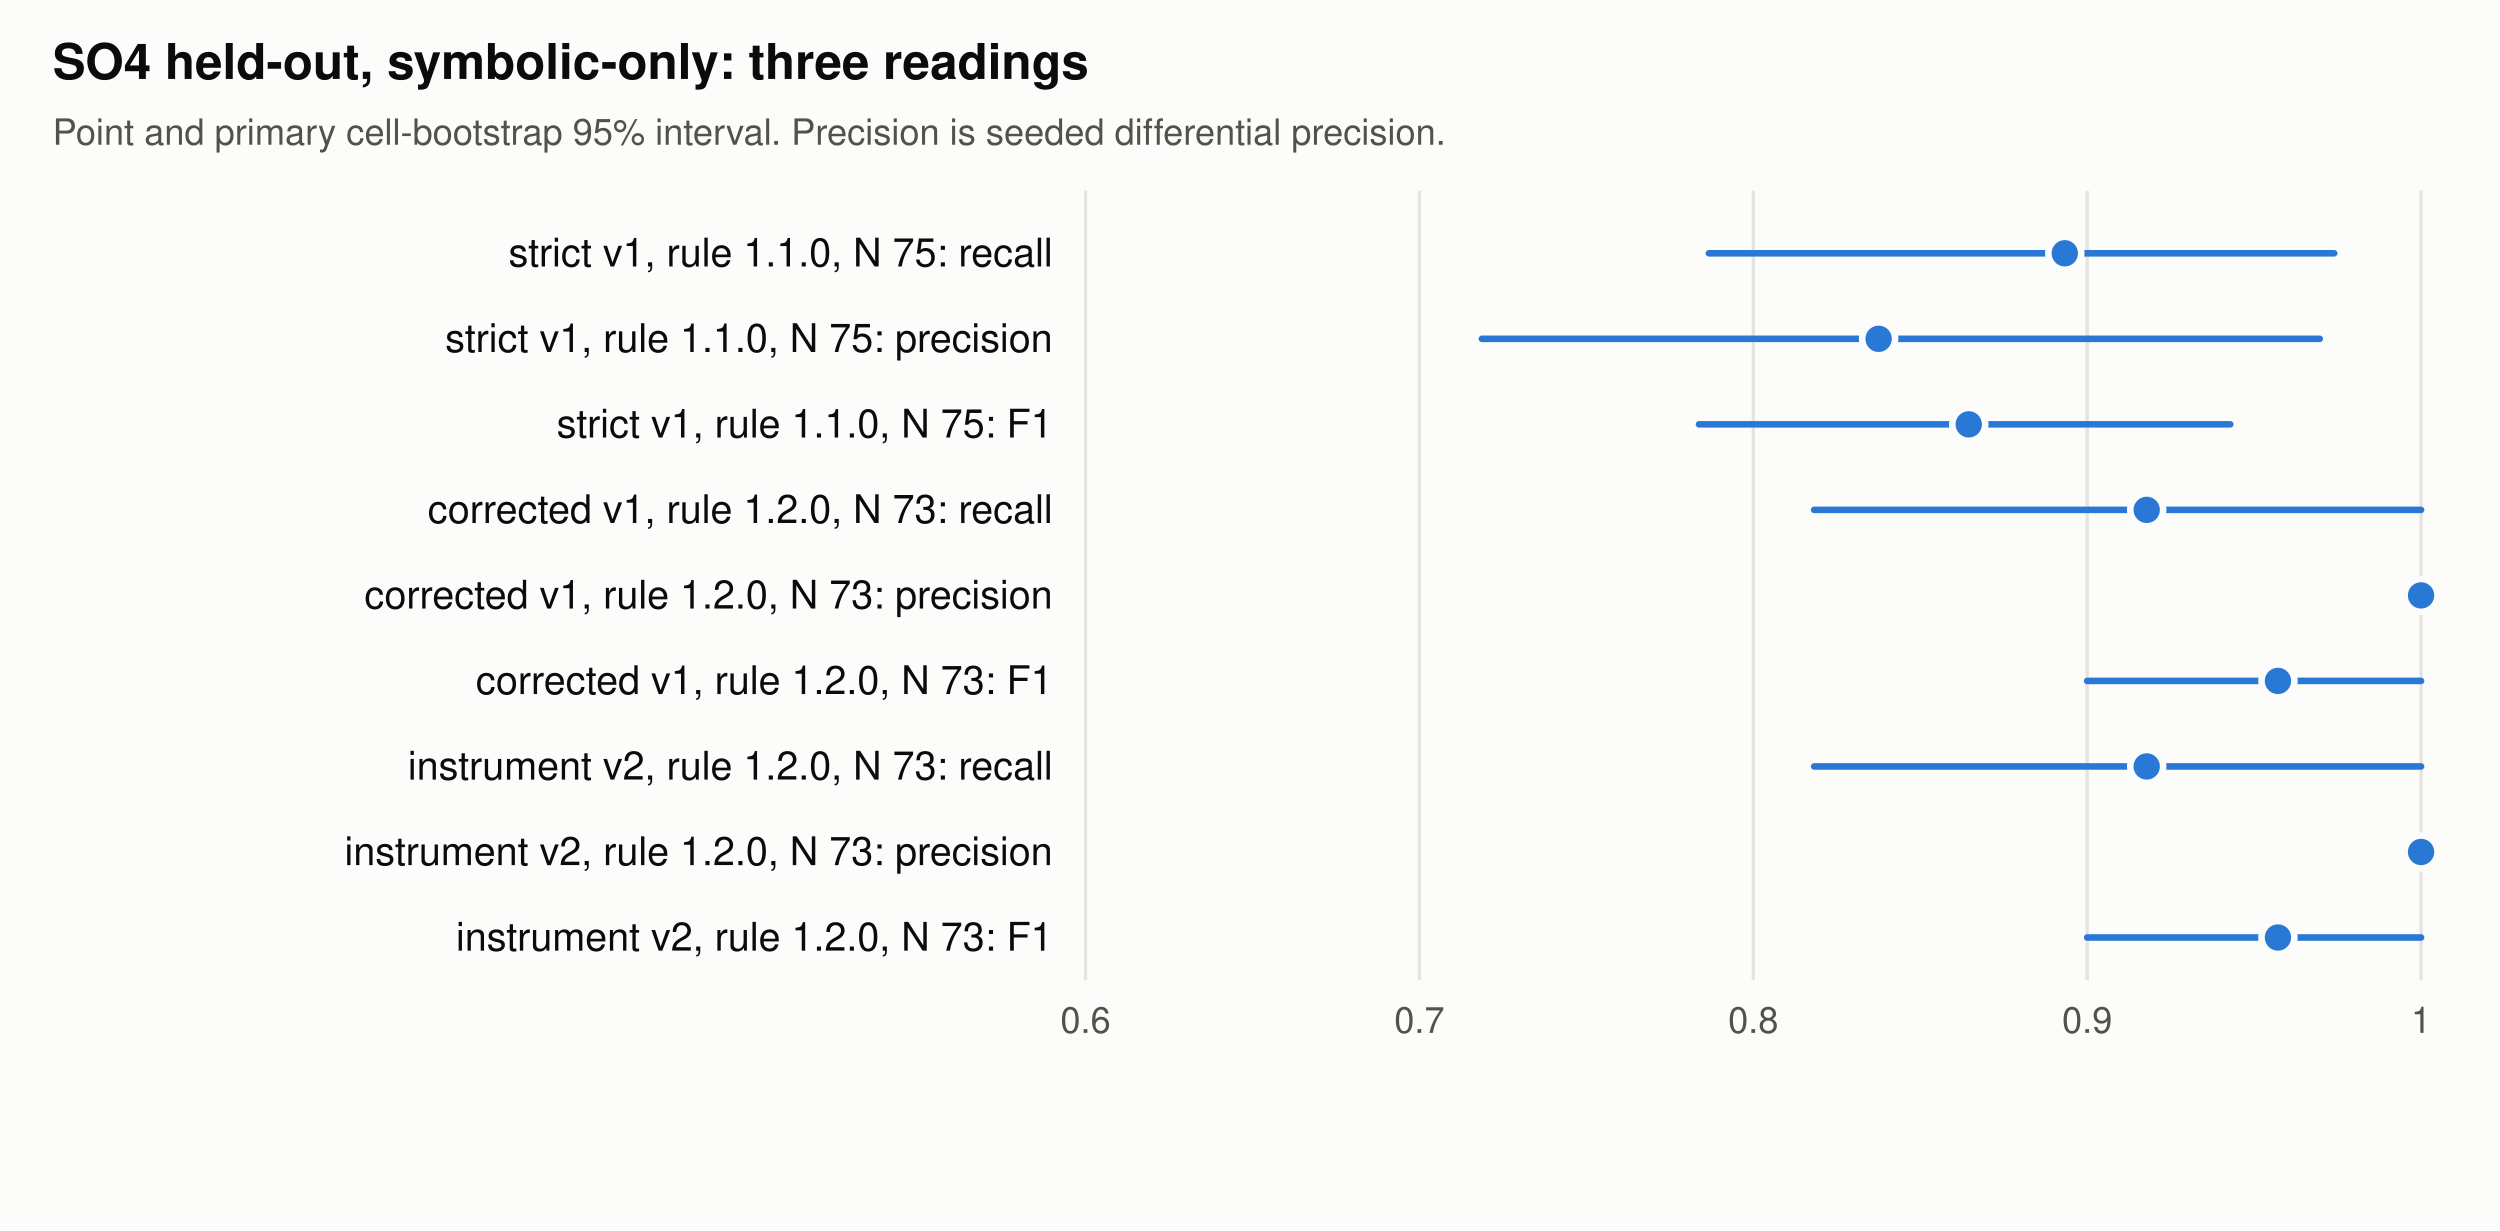
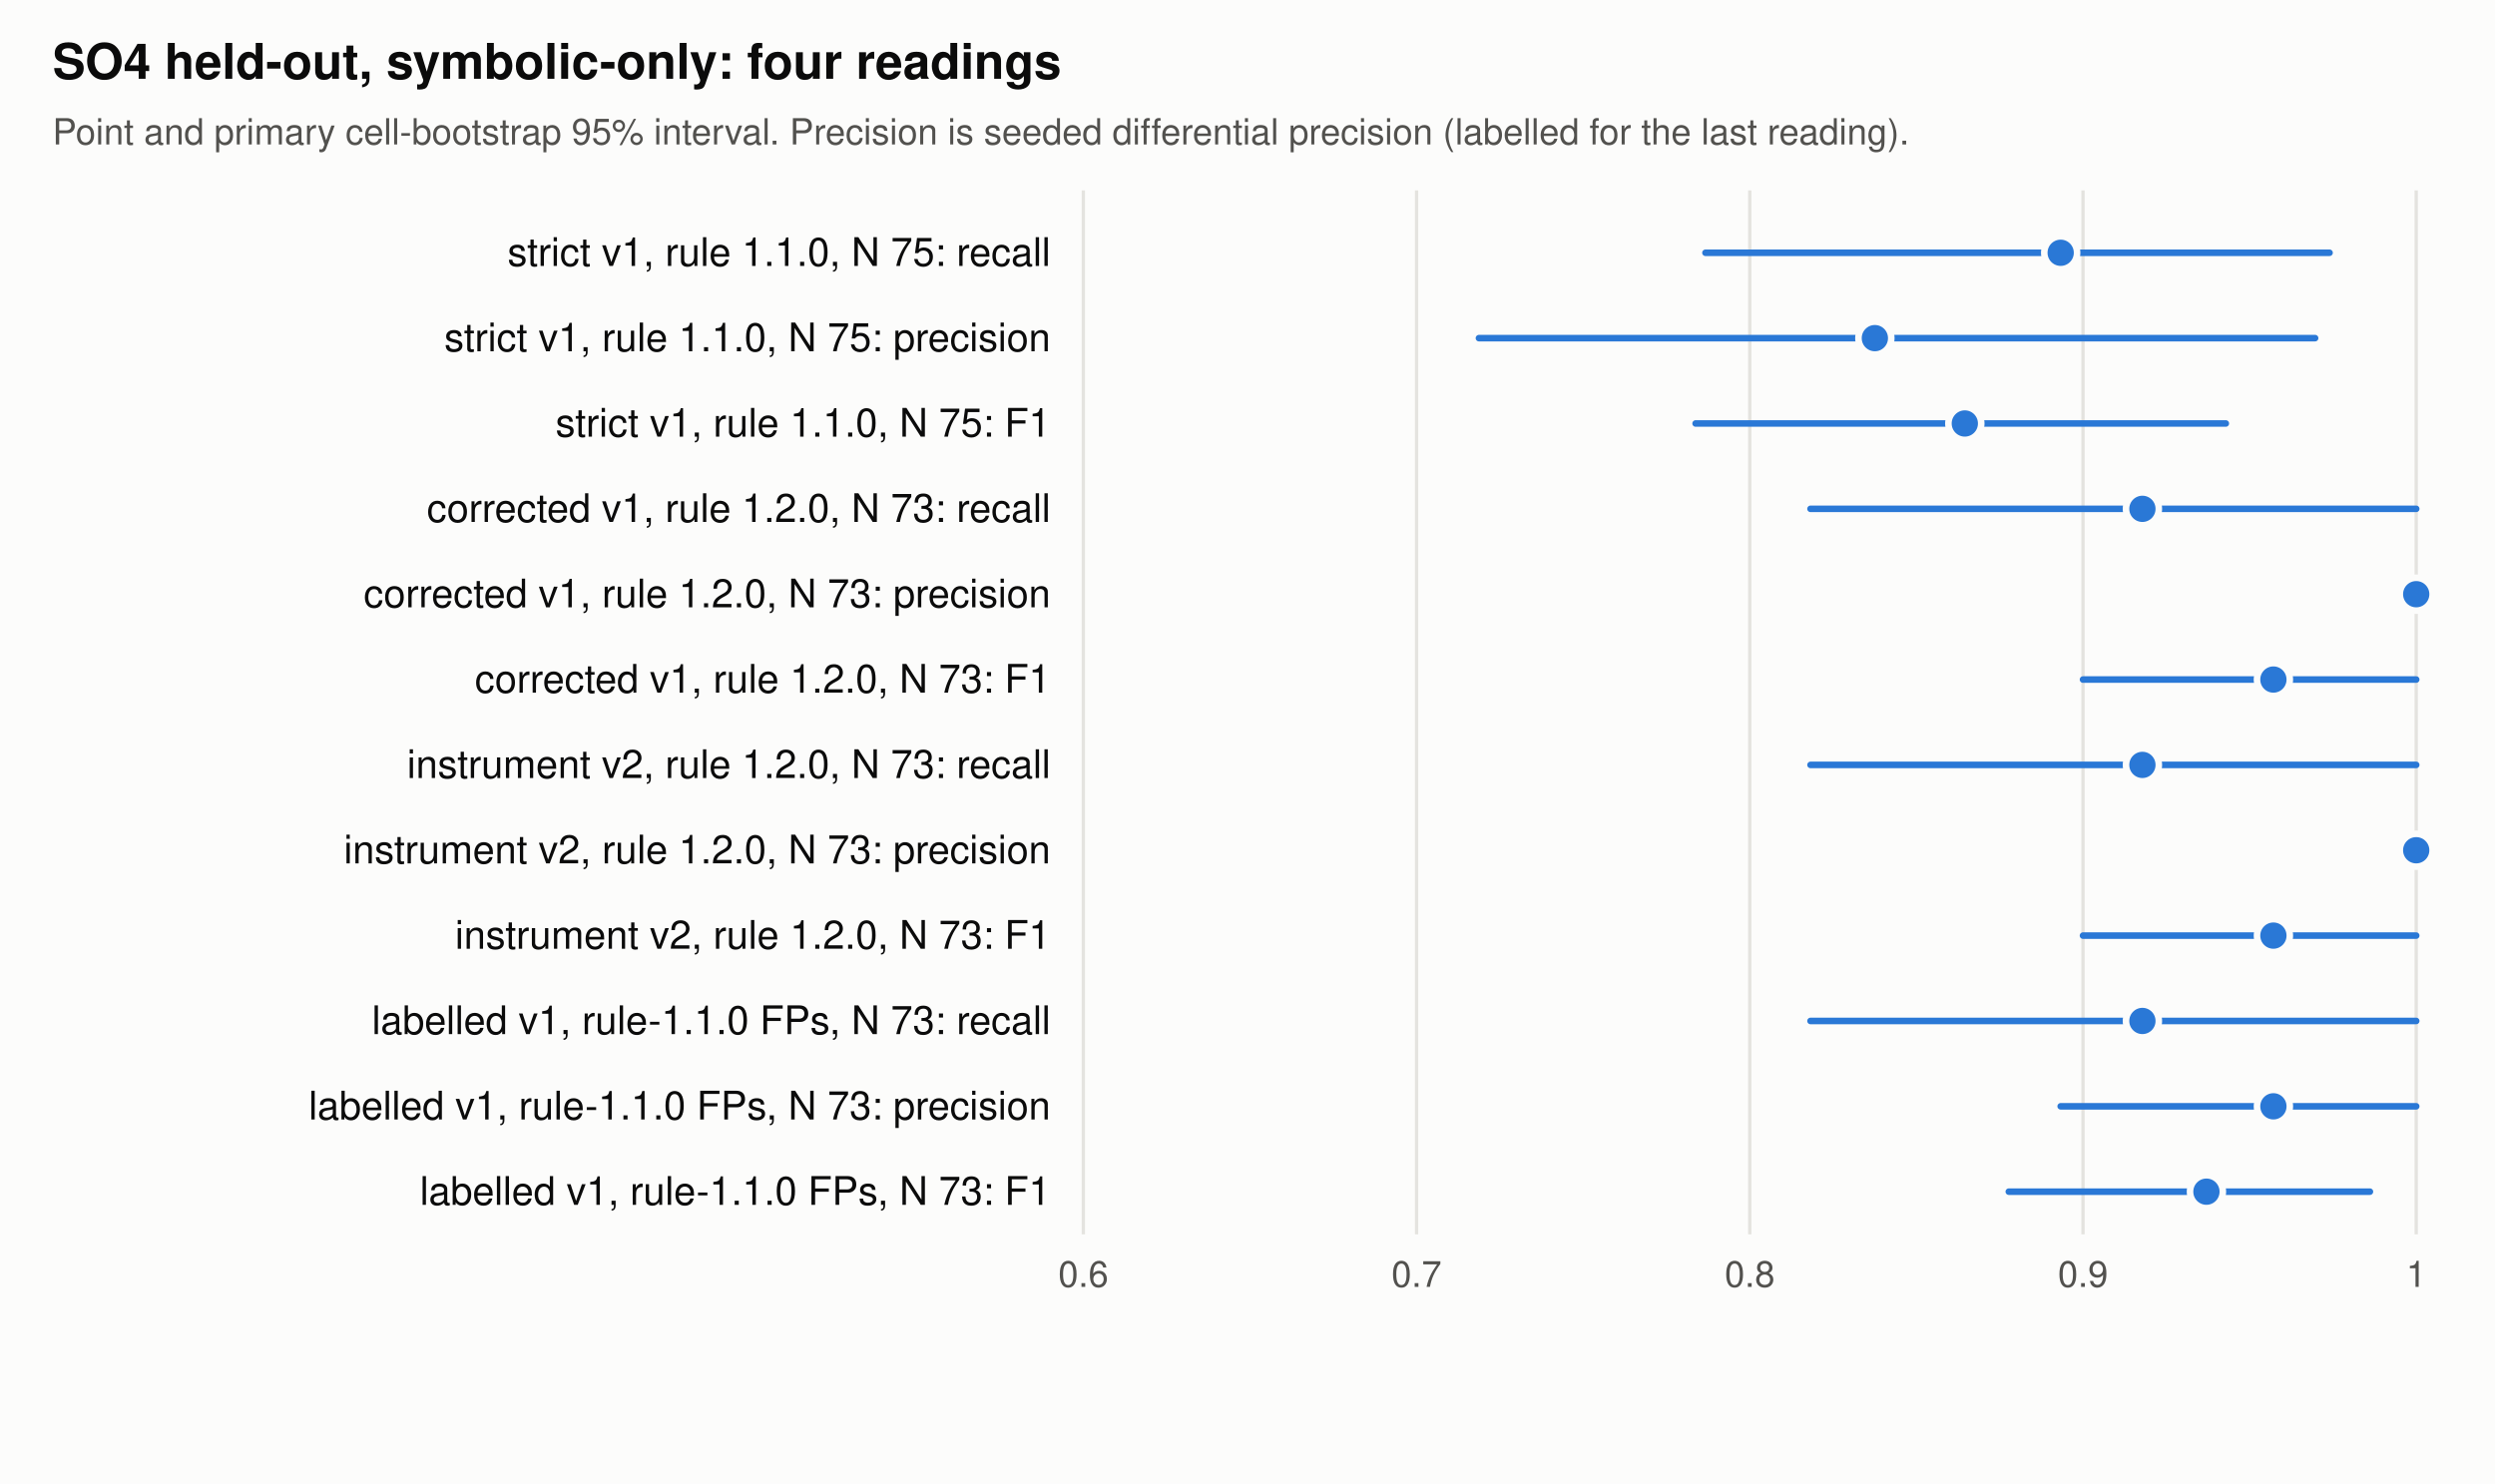
- <svg xmlns="http://www.w3.org/2000/svg" width="760" height="374" viewBox="0 0 760 374" font-family="Helvetica, Arial, sans-serif">
+ <svg xmlns="http://www.w3.org/2000/svg" width="760" height="452" viewBox="0 0 760 452" font-family="Helvetica, Arial, sans-serif">
  <rect width="100%" height="100%" fill="#fcfcfb" />
-   <text x="16" y="24" font-size="15" font-weight="bold" fill="#0b0b0b">SO4 held-out, symbolic-only: three readings</text>
-   <text x="16" y="44" font-size="11" fill="#52514e">Point and primary cell-bootstrap 95% interval. Precision is seeded differential precision.</text>
-   <line x1="330.0" y1="58" x2="330.0" y2="298" stroke="#e4e3df" stroke-width="1" />
-   <text x="330.0" y="314" font-size="11" fill="#52514e" text-anchor="middle">0.6</text>
-   <line x1="431.5" y1="58" x2="431.5" y2="298" stroke="#e4e3df" stroke-width="1" />
-   <text x="431.5" y="314" font-size="11" fill="#52514e" text-anchor="middle">0.7</text>
-   <line x1="533.0" y1="58" x2="533.0" y2="298" stroke="#e4e3df" stroke-width="1" />
-   <text x="533.0" y="314" font-size="11" fill="#52514e" text-anchor="middle">0.8</text>
-   <line x1="634.5" y1="58" x2="634.5" y2="298" stroke="#e4e3df" stroke-width="1" />
-   <text x="634.5" y="314" font-size="11" fill="#52514e" text-anchor="middle">0.9</text>
-   <line x1="736.0" y1="58" x2="736.0" y2="298" stroke="#e4e3df" stroke-width="1" />
-   <text x="736.0" y="314" font-size="11" fill="#52514e" text-anchor="middle">1</text>
+   <text x="16" y="24" font-size="15" font-weight="bold" fill="#0b0b0b">SO4 held-out, symbolic-only: four readings</text>
+   <text x="16" y="44" font-size="11" fill="#52514e">Point and primary cell-bootstrap 95% interval. Precision is seeded differential precision (labelled for the last reading).</text>
+   <line x1="330.0" y1="58" x2="330.0" y2="376" stroke="#e4e3df" stroke-width="1" />
+   <text x="330.0" y="392" font-size="11" fill="#52514e" text-anchor="middle">0.6</text>
+   <line x1="431.5" y1="58" x2="431.5" y2="376" stroke="#e4e3df" stroke-width="1" />
+   <text x="431.5" y="392" font-size="11" fill="#52514e" text-anchor="middle">0.7</text>
+   <line x1="533.0" y1="58" x2="533.0" y2="376" stroke="#e4e3df" stroke-width="1" />
+   <text x="533.0" y="392" font-size="11" fill="#52514e" text-anchor="middle">0.8</text>
+   <line x1="634.5" y1="58" x2="634.5" y2="376" stroke="#e4e3df" stroke-width="1" />
+   <text x="634.5" y="392" font-size="11" fill="#52514e" text-anchor="middle">0.9</text>
+   <line x1="736.0" y1="58" x2="736.0" y2="376" stroke="#e4e3df" stroke-width="1" />
+   <text x="736.0" y="392" font-size="11" fill="#52514e" text-anchor="middle">1</text>
  <text x="320" y="81.0" font-size="12" fill="#0b0b0b" text-anchor="end">strict v1, rule 1.1.0, N 75: recall</text>
  <text x="320" y="107.0" font-size="12" fill="#0b0b0b" text-anchor="end">strict v1, rule 1.1.0, N 75: precision</text>
  <text x="320" y="133.0" font-size="12" fill="#0b0b0b" text-anchor="end">strict v1, rule 1.1.0, N 75: F1</text>
  <text x="320" y="159.0" font-size="12" fill="#0b0b0b" text-anchor="end">corrected v1, rule 1.2.0, N 73: recall</text>
  <text x="320" y="185.0" font-size="12" fill="#0b0b0b" text-anchor="end">corrected v1, rule 1.2.0, N 73: precision</text>
  <text x="320" y="211.0" font-size="12" fill="#0b0b0b" text-anchor="end">corrected v1, rule 1.2.0, N 73: F1</text>
  <text x="320" y="237.0" font-size="12" fill="#0b0b0b" text-anchor="end">instrument v2, rule 1.2.0, N 73: recall</text>
  <text x="320" y="263.0" font-size="12" fill="#0b0b0b" text-anchor="end">instrument v2, rule 1.2.0, N 73: precision</text>
  <text x="320" y="289.0" font-size="12" fill="#0b0b0b" text-anchor="end">instrument v2, rule 1.2.0, N 73: F1</text>
+   <text x="320" y="315.0" font-size="12" fill="#0b0b0b" text-anchor="end">labelled v1, rule-1.1.0 FPs, N 73: recall</text>
+   <text x="320" y="341.0" font-size="12" fill="#0b0b0b" text-anchor="end">labelled v1, rule-1.1.0 FPs, N 73: precision</text>
+   <text x="320" y="367.0" font-size="12" fill="#0b0b0b" text-anchor="end">labelled v1, rule-1.1.0 FPs, N 73: F1</text>
  <line x1="519.5" y1="77.0" x2="709.6" y2="77.0" stroke="#2a78d6" stroke-width="2" stroke-linecap="round" />
  <circle cx="627.7" cy="77.0" r="5" fill="#2a78d6" stroke="#fcfcfb" stroke-width="2" />
  <line x1="450.5" y1="103.0" x2="705.2" y2="103.0" stroke="#2a78d6" stroke-width="2" stroke-linecap="round" />
  <circle cx="571.1" cy="103.0" r="5" fill="#2a78d6" stroke="#fcfcfb" stroke-width="2" />
  <line x1="516.5" y1="129.0" x2="678.0" y2="129.0" stroke="#2a78d6" stroke-width="2" stroke-linecap="round" />
  <circle cx="598.5" cy="129.0" r="5" fill="#2a78d6" stroke="#fcfcfb" stroke-width="2" />
  <line x1="551.5" y1="155.0" x2="736.0" y2="155.0" stroke="#2a78d6" stroke-width="2" stroke-linecap="round" />
  <circle cx="652.6" cy="155.0" r="5" fill="#2a78d6" stroke="#fcfcfb" stroke-width="2" />
  <line x1="736.0" y1="181.0" x2="736.0" y2="181.0" stroke="#2a78d6" stroke-width="2" stroke-linecap="round" />
  <circle cx="736.0" cy="181.0" r="5" fill="#2a78d6" stroke="#fcfcfb" stroke-width="2" />
  <line x1="634.5" y1="207.0" x2="736.0" y2="207.0" stroke="#2a78d6" stroke-width="2" stroke-linecap="round" />
  <circle cx="692.5" cy="207.0" r="5" fill="#2a78d6" stroke="#fcfcfb" stroke-width="2" />
  <line x1="551.5" y1="233.0" x2="736.0" y2="233.0" stroke="#2a78d6" stroke-width="2" stroke-linecap="round" />
  <circle cx="652.6" cy="233.0" r="5" fill="#2a78d6" stroke="#fcfcfb" stroke-width="2" />
  <line x1="736.0" y1="259.0" x2="736.0" y2="259.0" stroke="#2a78d6" stroke-width="2" stroke-linecap="round" />
  <circle cx="736.0" cy="259.0" r="5" fill="#2a78d6" stroke="#fcfcfb" stroke-width="2" />
  <line x1="634.5" y1="285.0" x2="736.0" y2="285.0" stroke="#2a78d6" stroke-width="2" stroke-linecap="round" />
  <circle cx="692.5" cy="285.0" r="5" fill="#2a78d6" stroke="#fcfcfb" stroke-width="2" />
+   <line x1="551.5" y1="311.0" x2="736.0" y2="311.0" stroke="#2a78d6" stroke-width="2" stroke-linecap="round" />
+   <circle cx="652.6" cy="311.0" r="5" fill="#2a78d6" stroke="#fcfcfb" stroke-width="2" />
+   <line x1="627.7" y1="337.0" x2="736.0" y2="337.0" stroke="#2a78d6" stroke-width="2" stroke-linecap="round" />
+   <circle cx="692.5" cy="337.0" r="5" fill="#2a78d6" stroke="#fcfcfb" stroke-width="2" />
+   <line x1="611.9" y1="363.0" x2="721.9" y2="363.0" stroke="#2a78d6" stroke-width="2" stroke-linecap="round" />
+   <circle cx="672.1" cy="363.0" r="5" fill="#2a78d6" stroke="#fcfcfb" stroke-width="2" />
</svg>
